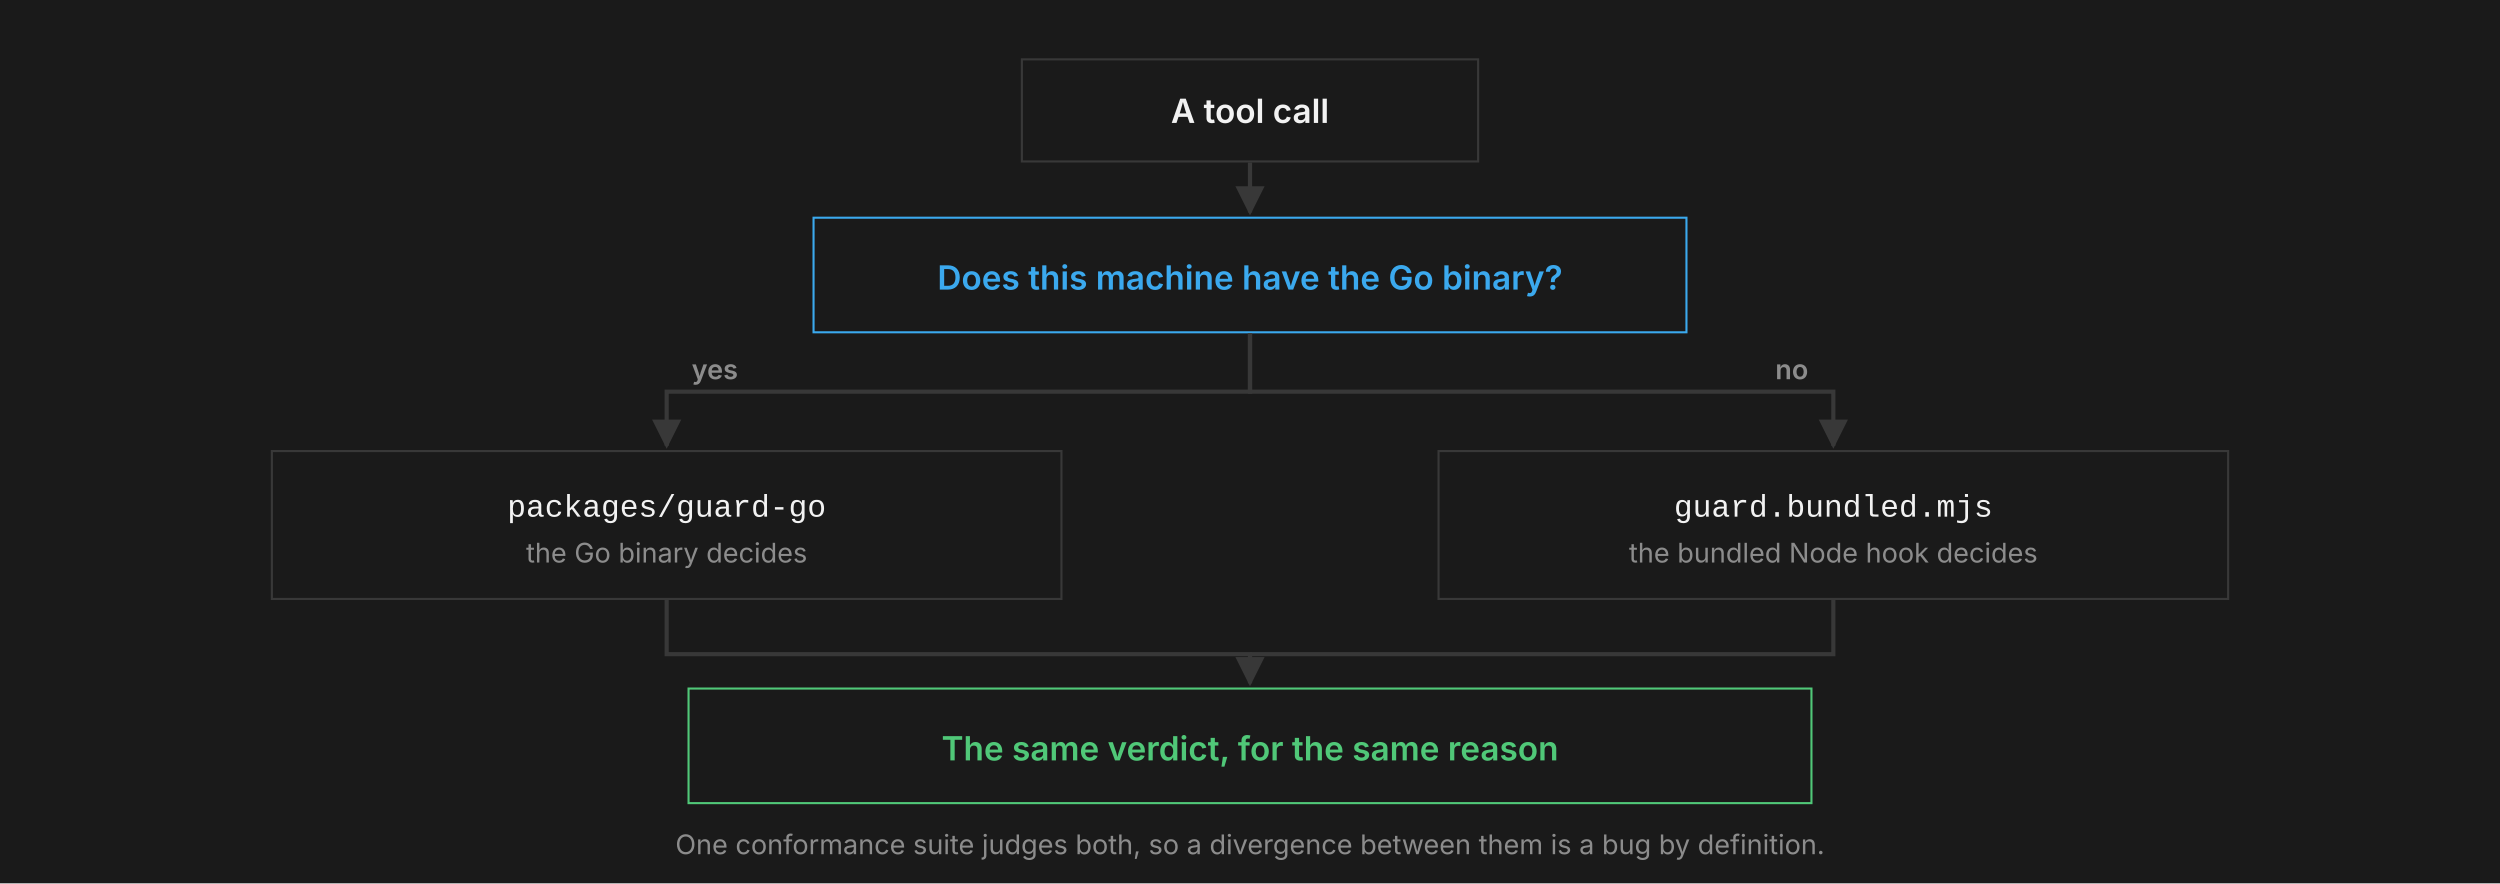
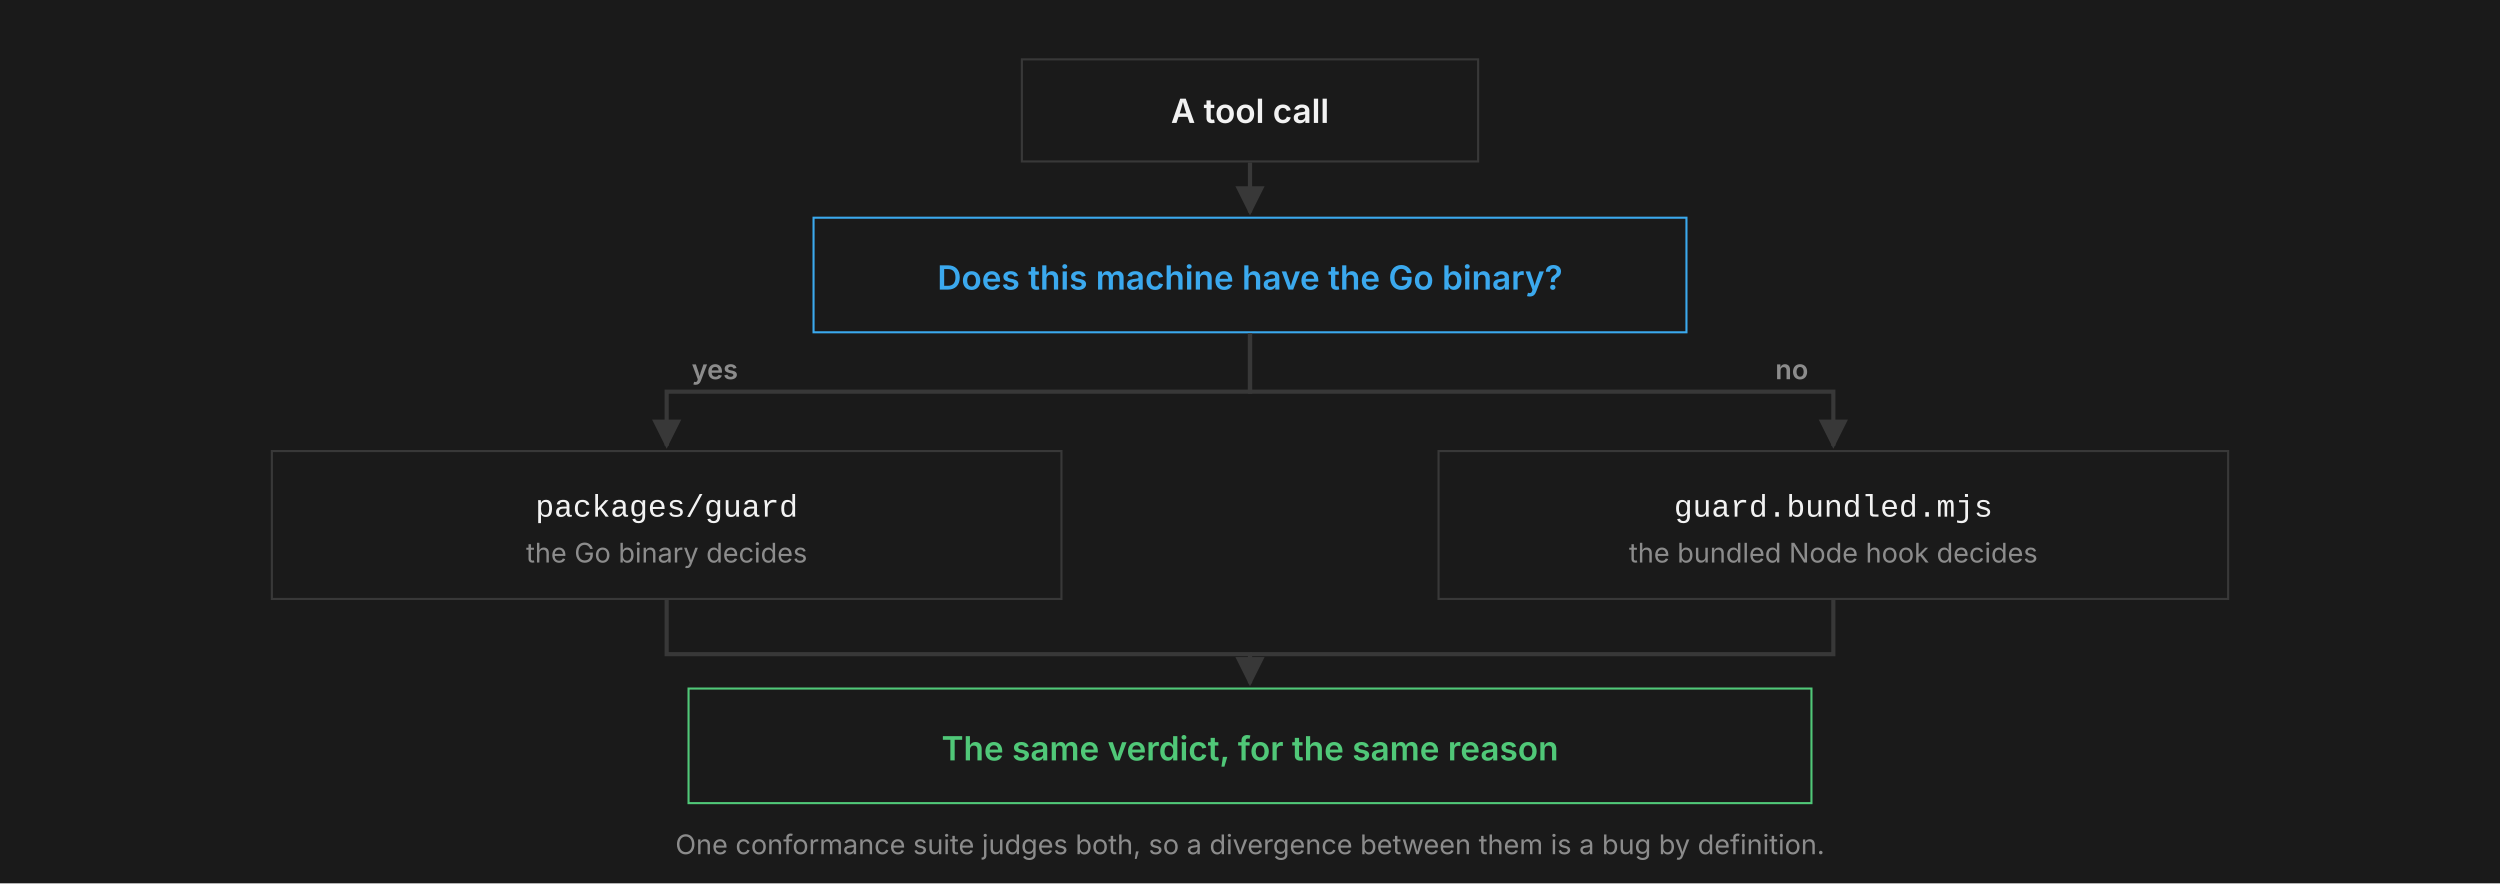
<svg xmlns="http://www.w3.org/2000/svg" viewBox="0 0 1200 424" width="1200" height="424" role="img" aria-label="Two implementations of the guard reaching one verdict">
  <defs>
    <marker id="ar" viewBox="0 0 10 10" refX="9" refY="5" markerWidth="7" markerHeight="7" orient="auto-start-reverse">
      <path d="M0 0 10 5 0 10z" fill="#383838" />
    </marker>
    <marker id="ard" viewBox="0 0 10 10" refX="9" refY="5" markerWidth="7" markerHeight="7" orient="auto-start-reverse">
      <path d="M0 0 10 5 0 10z" fill="#dc5050" />
    </marker>
  </defs>
  <rect width="1200" height="424" fill="#1a1a1a" />
  <rect x="490.5" y="28.5" width="219" height="49" fill="#1a1a1a" stroke="#383838" />
  <text x="600" y="59" text-anchor="middle" font-family="Geist,Inter,ui-sans-serif,-apple-system,BlinkMacSystemFont,'Segoe UI',Roboto,Helvetica,Arial,sans-serif" font-size="16" font-weight="600" fill="#f2f2f2">A tool call</text>
  <line x1="600" y1="78" x2="600" y2="102" stroke="#383838" stroke-width="2" marker-end="url(#ar)" />
  <rect x="390.5" y="104.5" width="419" height="55" fill="#1a1a1a" stroke="#3ba9ee" />
  <text x="600" y="139" text-anchor="middle" font-family="Geist,Inter,ui-sans-serif,-apple-system,BlinkMacSystemFont,'Segoe UI',Roboto,Helvetica,Arial,sans-serif" font-size="16" font-weight="600" fill="#3ba9ee">Does this machine have the Go binary?</text>
  <path d="M600 160 600 188 320 188 320 214" fill="none" stroke="#383838" stroke-width="2" marker-end="url(#ar)" />
  <path d="M600 160 600 188 880 188 880 214" fill="none" stroke="#383838" stroke-width="2" marker-end="url(#ar)" />
  <text x="332" y="182" font-family="Geist,Inter,ui-sans-serif,-apple-system,BlinkMacSystemFont,'Segoe UI',Roboto,Helvetica,Arial,sans-serif" font-size="13" font-weight="600" fill="#8c8c8c">yes</text>
  <text x="868" y="182" text-anchor="end" font-family="Geist,Inter,ui-sans-serif,-apple-system,BlinkMacSystemFont,'Segoe UI',Roboto,Helvetica,Arial,sans-serif" font-size="13" font-weight="600" fill="#8c8c8c">no</text>
  <rect x="130.5" y="216.5" width="379" height="71" fill="#1a1a1a" stroke="#383838" />
-   <text x="320" y="248" text-anchor="middle" font-family="'Geist Mono',ui-monospace,SFMono-Regular,'SF Mono',Menlo,Consolas,'Liberation Mono',monospace" font-size="15" fill="#f2f2f2">packages/guard-go</text>
+   <text x="320" y="248" text-anchor="middle" font-family="'Geist Mono',ui-monospace,SFMono-Regular,'SF Mono',Menlo,Consolas,'Liberation Mono',monospace" font-size="15" fill="#f2f2f2">packages/guard</text>
  <text x="320" y="270" text-anchor="middle" font-family="Geist,Inter,ui-sans-serif,-apple-system,BlinkMacSystemFont,'Segoe UI',Roboto,Helvetica,Arial,sans-serif" font-size="13" fill="#8c8c8c">the Go binary decides</text>
  <rect x="690.5" y="216.5" width="379" height="71" fill="#1a1a1a" stroke="#383838" />
  <text x="880" y="248" text-anchor="middle" font-family="'Geist Mono',ui-monospace,SFMono-Regular,'SF Mono',Menlo,Consolas,'Liberation Mono',monospace" font-size="15" fill="#f2f2f2">guard.bundled.mjs</text>
  <text x="880" y="270" text-anchor="middle" font-family="Geist,Inter,ui-sans-serif,-apple-system,BlinkMacSystemFont,'Segoe UI',Roboto,Helvetica,Arial,sans-serif" font-size="13" fill="#8c8c8c">the bundled Node hook decides</text>
  <path d="M320 288 320 314 600 314 600 328" fill="none" stroke="#383838" stroke-width="2" marker-end="url(#ar)" />
  <path d="M880 288 880 314 600 314" fill="none" stroke="#383838" stroke-width="2" />
  <rect x="330.5" y="330.5" width="539" height="55" fill="#1a1a1a" stroke="#50c878" />
  <text x="600" y="365" text-anchor="middle" font-family="Geist,Inter,ui-sans-serif,-apple-system,BlinkMacSystemFont,'Segoe UI',Roboto,Helvetica,Arial,sans-serif" font-size="16" font-weight="600" fill="#50c878">The same verdict, for the same reason</text>
  <text x="600" y="410" text-anchor="middle" font-family="Geist,Inter,ui-sans-serif,-apple-system,BlinkMacSystemFont,'Segoe UI',Roboto,Helvetica,Arial,sans-serif" font-size="13" fill="#8c8c8c">One conformance suite judges both, so a divergence between them is a bug by definition.</text>
</svg>
